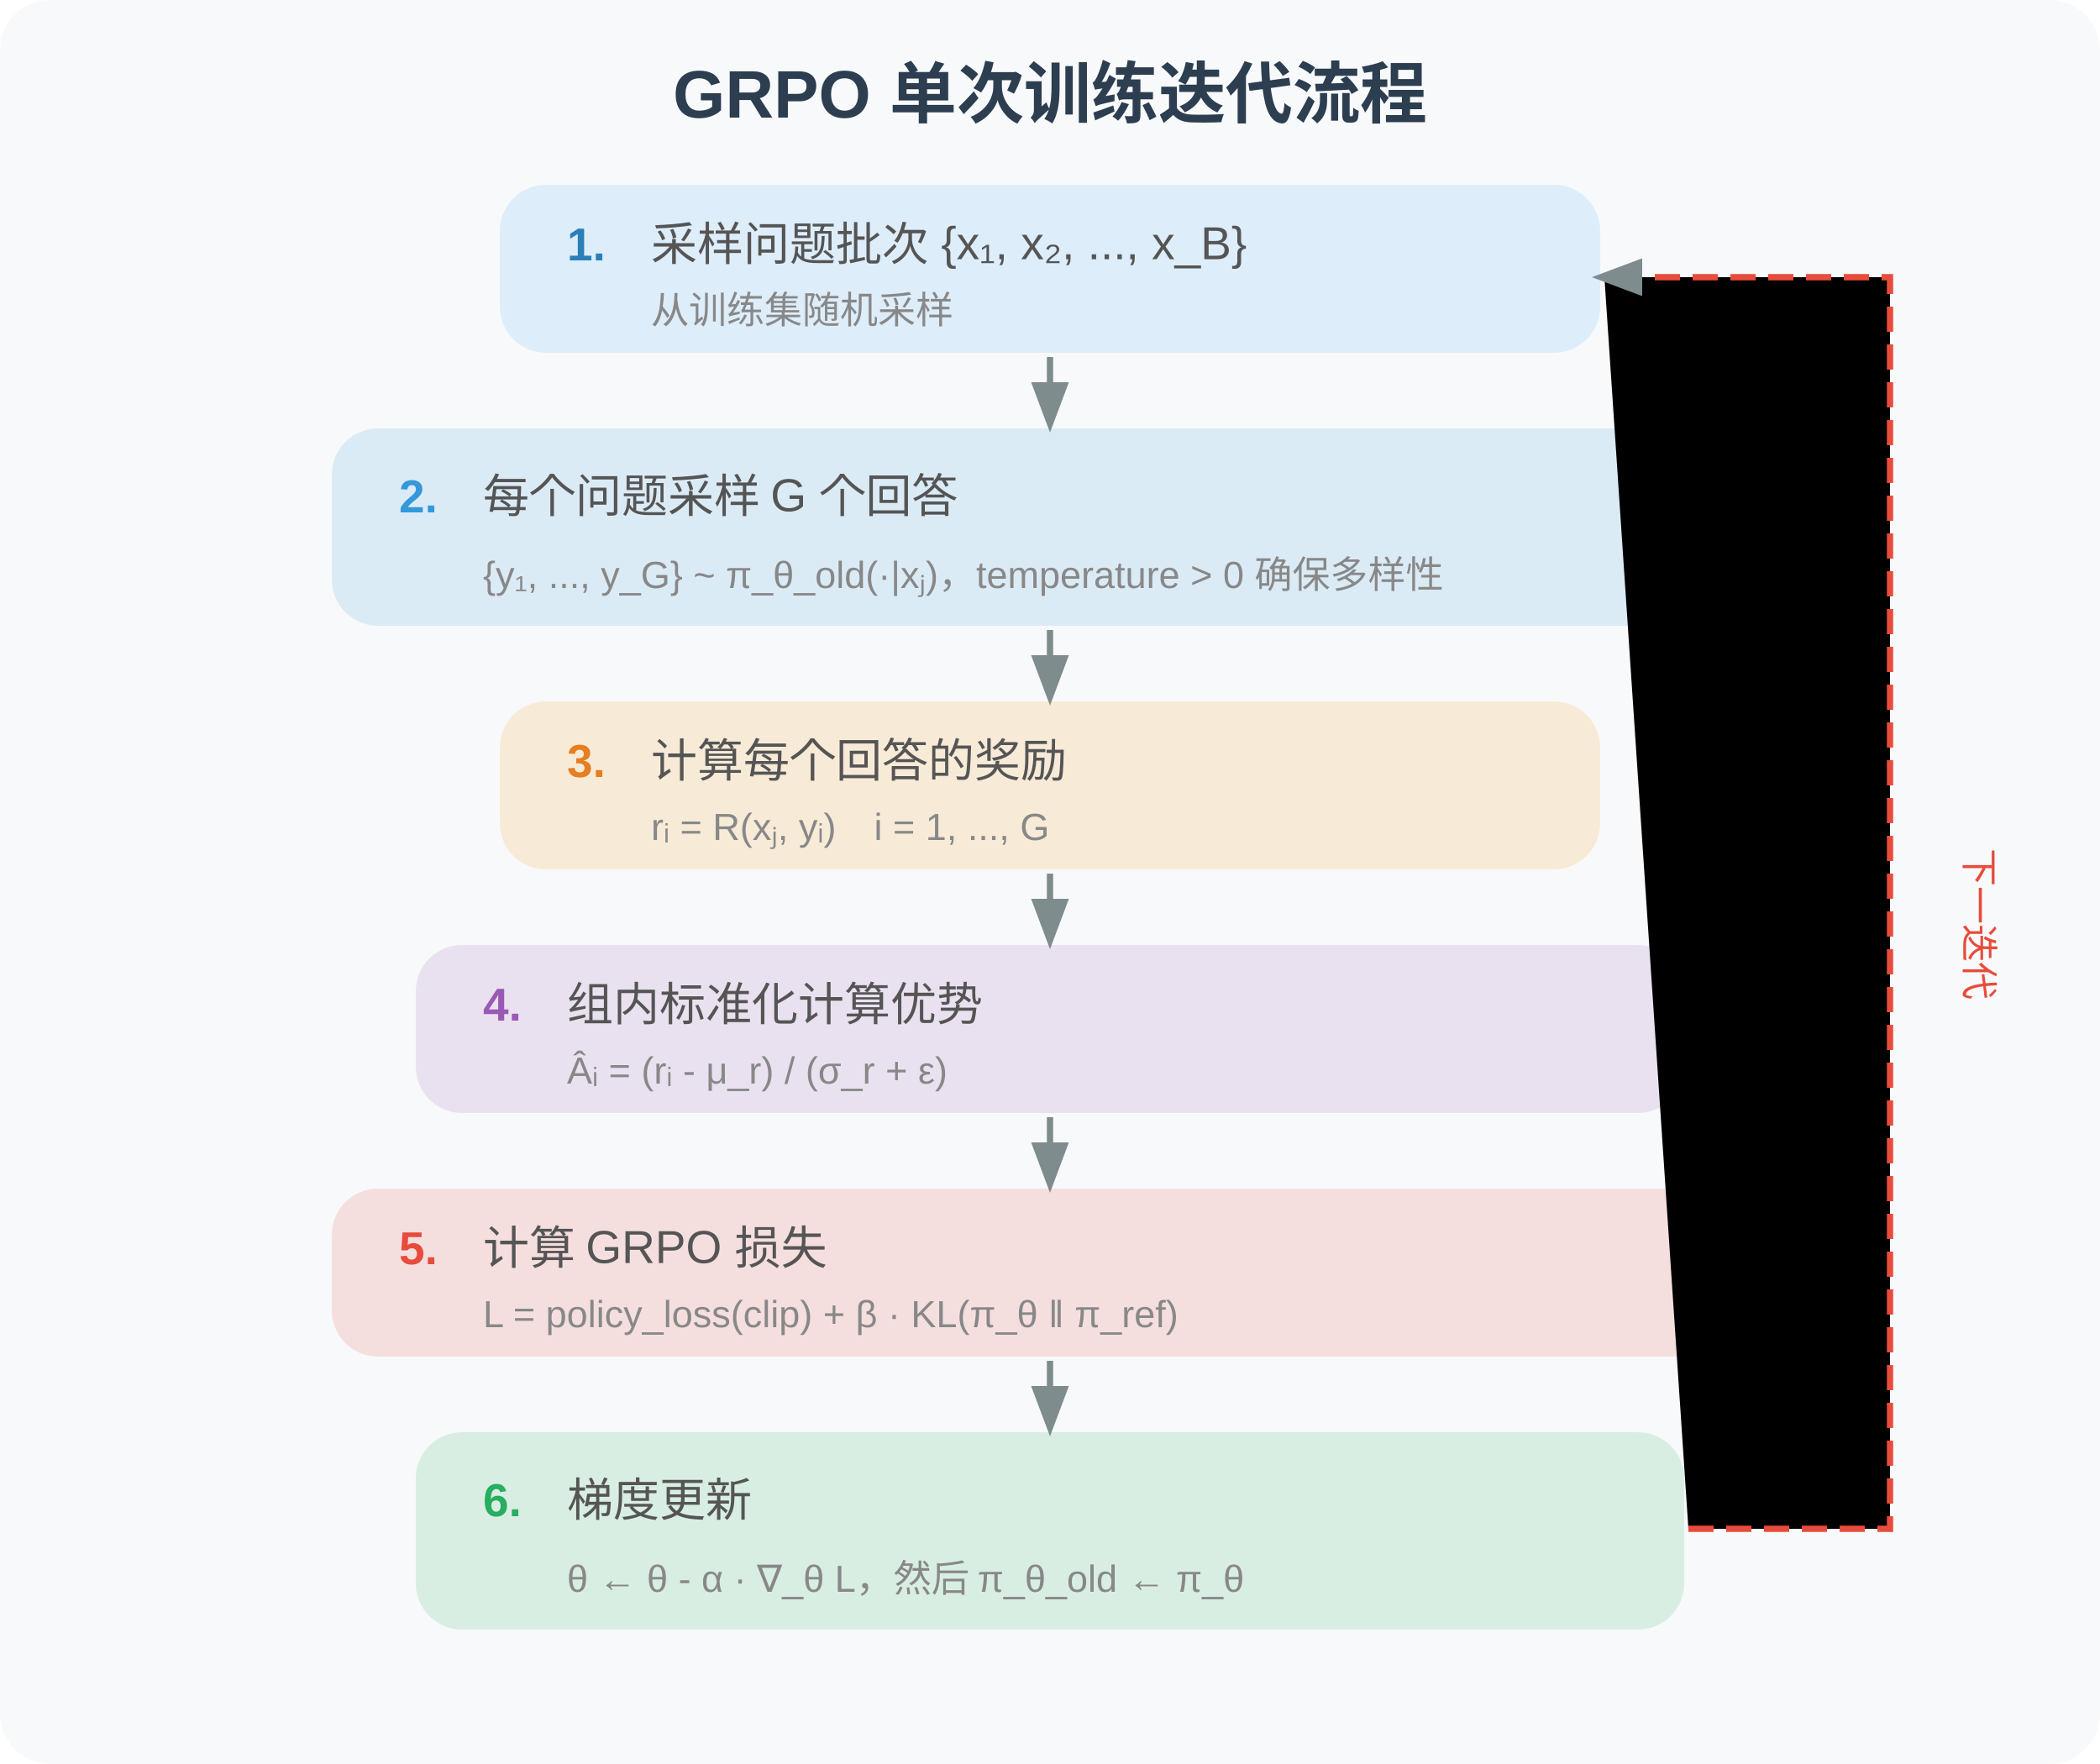
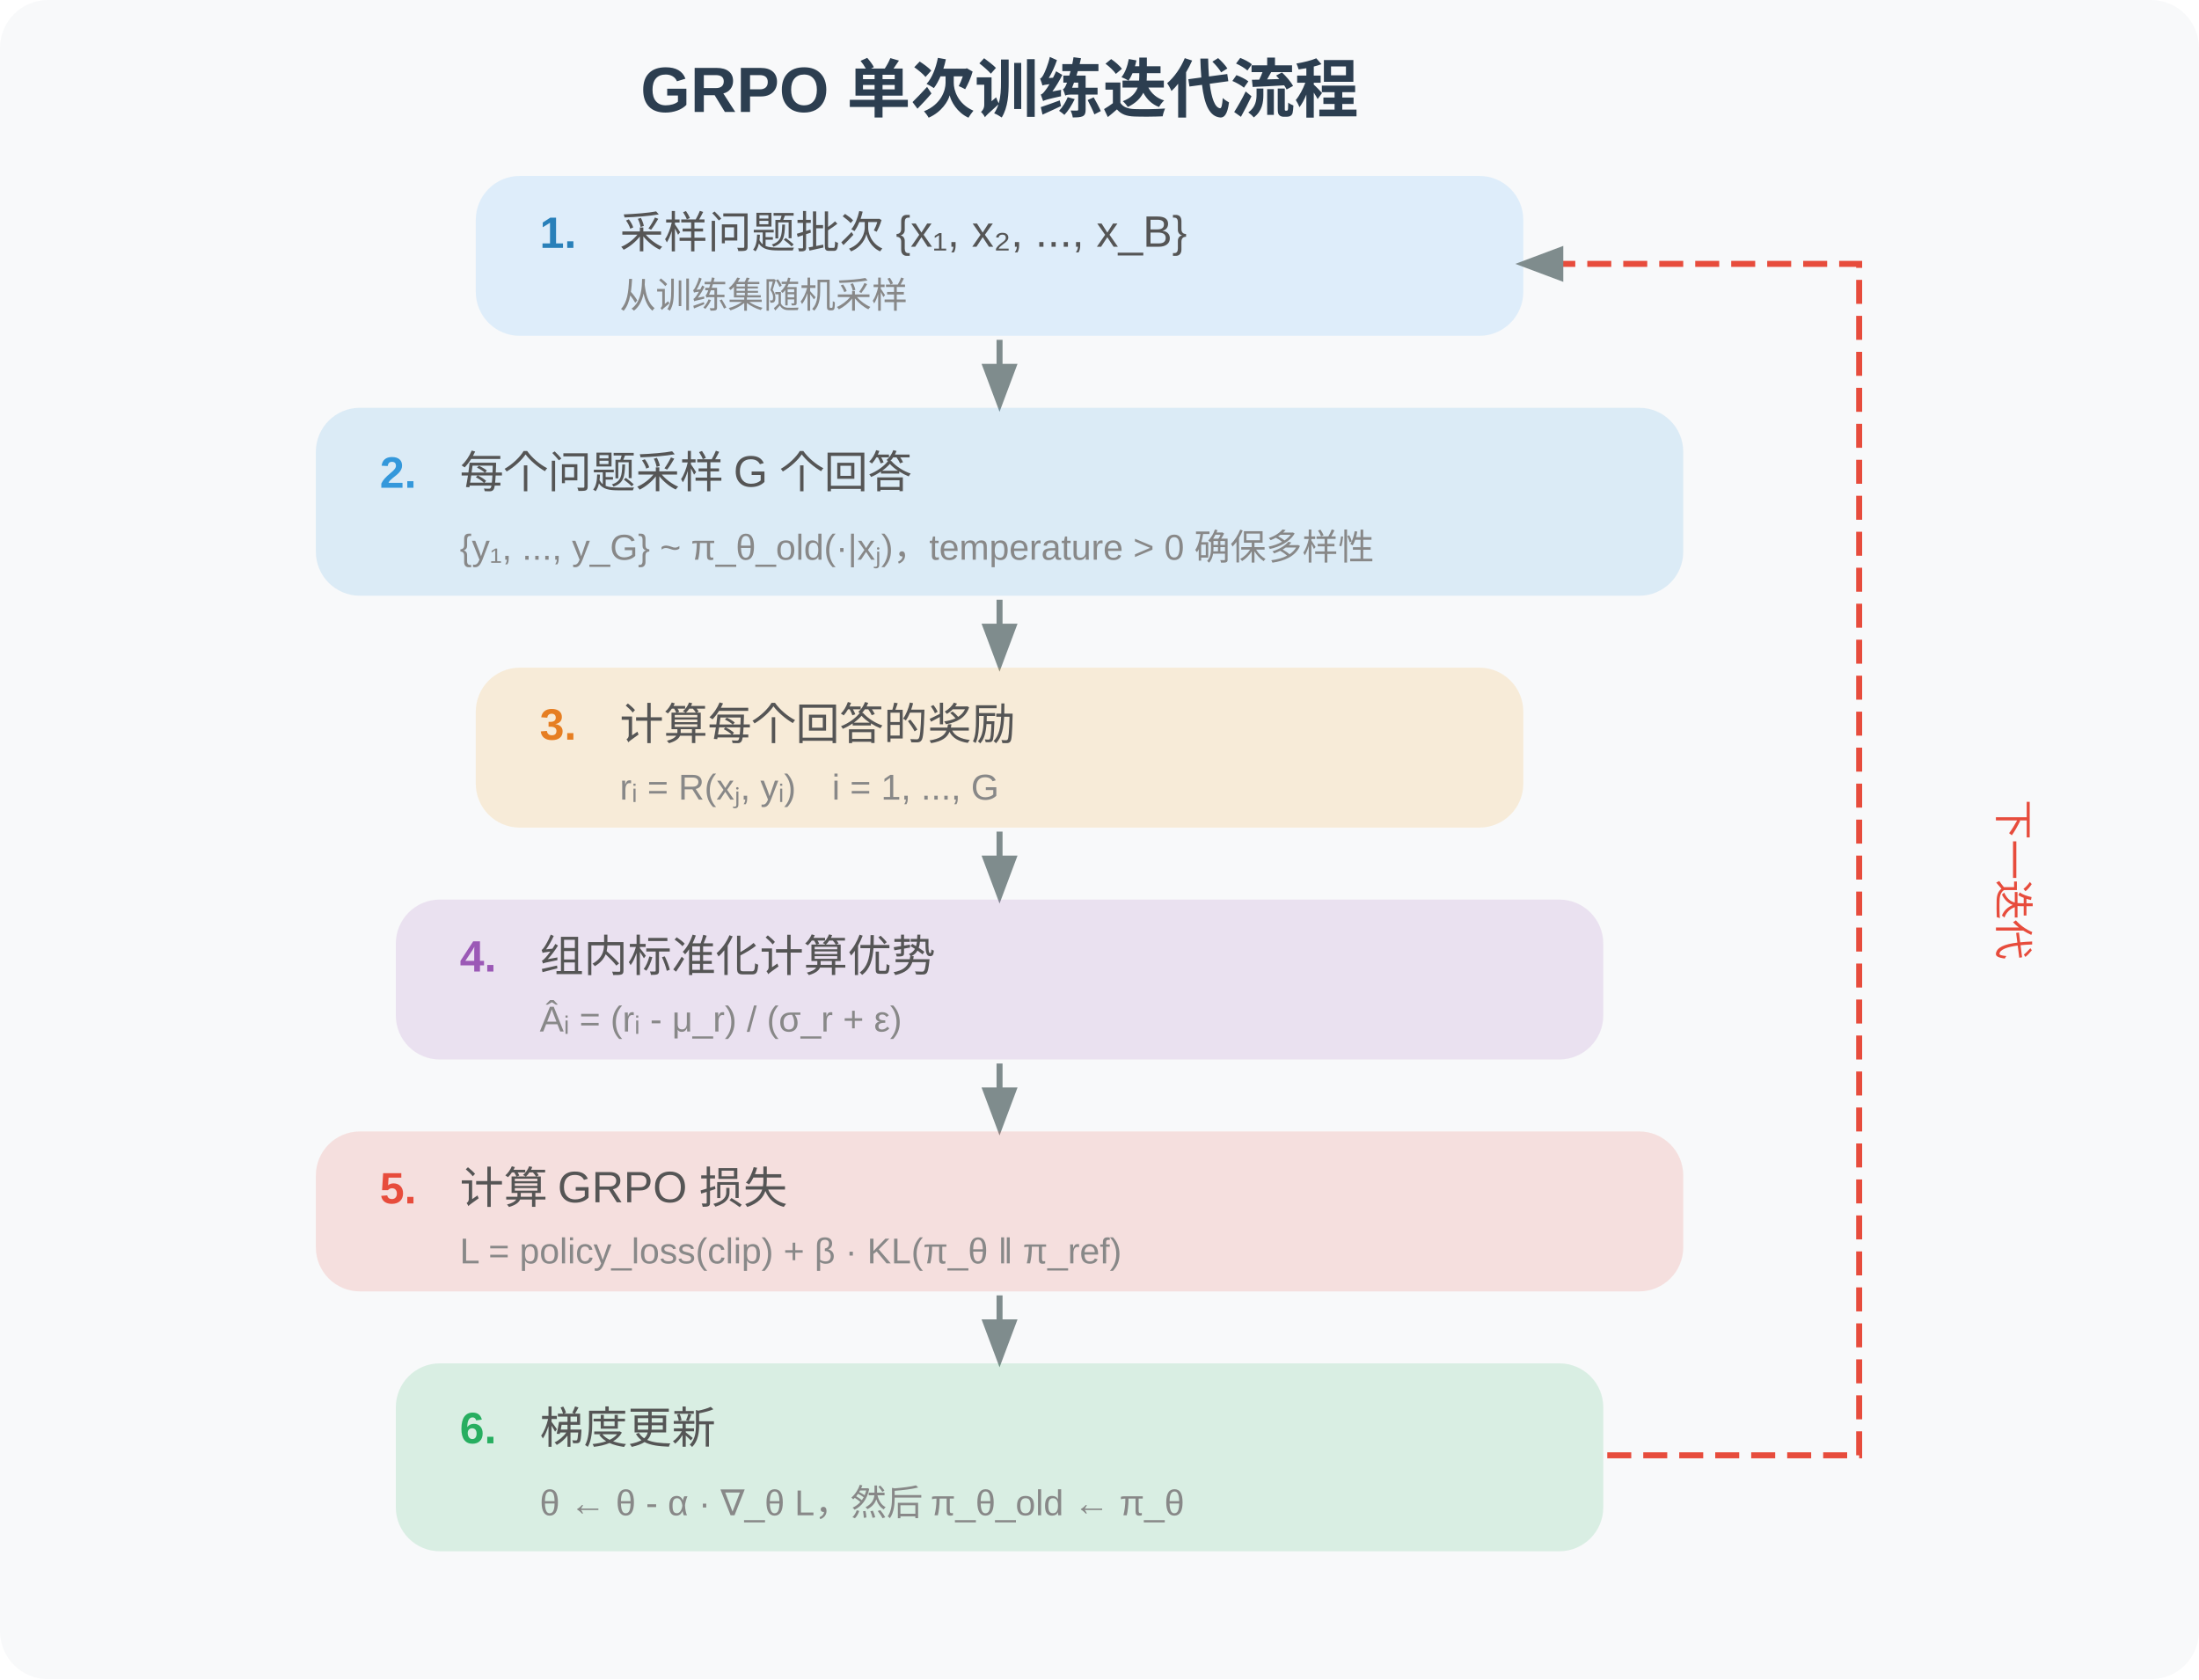
- <svg xmlns="http://www.w3.org/2000/svg" viewBox="0 0 500 420" width="500" height="420">
+ <svg xmlns="http://www.w3.org/2000/svg" viewBox="0 0 550 420" width="550" height="420">
  <defs>
    <marker id="arrow" markerWidth="8" markerHeight="8" refX="6" refY="3" orient="auto">
      <path d="M0,0 L0,6 L8,3 z" fill="#7f8c8d" />
    </marker>
  </defs>
-   <rect width="500" height="420" fill="#f8f9fa" rx="12" />
+   <rect width="550" height="420" fill="#f8f9fa" rx="12" />
  <text x="250" y="28" text-anchor="middle" font-family="Arial, sans-serif" font-size="16" font-weight="bold" fill="#2c3e50">GRPO 单次训练迭代流程</text>
  <rect x="120" y="45" width="260" height="38" rx="10" fill="#4dabf7" opacity="0.15" stroke="#4dabf7" stroke-width="2" />
  <text x="135" y="62" font-family="Arial, sans-serif" font-size="11" font-weight="bold" fill="#2980b9">1.</text>
  <text x="155" y="62" font-family="Arial, sans-serif" font-size="11" fill="#555">采样问题批次 {x₁, x₂, ..., x_B}</text>
  <text x="155" y="77" font-family="Arial, sans-serif" font-size="9" fill="#888">从训练集随机采样</text>
  <path d="M 250 85 L 250 100" stroke="#7f8c8d" stroke-width="1.5" marker-end="url(#arrow)" />
  <rect x="80" y="103" width="340" height="45" rx="10" fill="#3498db" opacity="0.15" stroke="#3498db" stroke-width="2" />
  <text x="95" y="122" font-family="Arial, sans-serif" font-size="11" font-weight="bold" fill="#3498db">2.</text>
  <text x="115" y="122" font-family="Arial, sans-serif" font-size="11" fill="#555">每个问题采样 G 个回答</text>
  <text x="115" y="140" font-family="Arial, sans-serif" font-size="9" fill="#888">{y₁, ..., y_G} ~ π_θ_old(·|xⱼ)，temperature &gt; 0 确保多样性</text>
  <path d="M 250 150 L 250 165" stroke="#7f8c8d" stroke-width="1.5" marker-end="url(#arrow)" />
  <rect x="120" y="168" width="260" height="38" rx="10" fill="#f39c12" opacity="0.15" stroke="#f39c12" stroke-width="2" />
  <text x="135" y="185" font-family="Arial, sans-serif" font-size="11" font-weight="bold" fill="#e67e22">3.</text>
  <text x="155" y="185" font-family="Arial, sans-serif" font-size="11" fill="#555">计算每个回答的奖励</text>
  <text x="155" y="200" font-family="Arial, sans-serif" font-size="9" fill="#888">rᵢ = R(xⱼ, yᵢ)　i = 1, ..., G</text>
  <path d="M 250 208 L 250 223" stroke="#7f8c8d" stroke-width="1.5" marker-end="url(#arrow)" />
  <rect x="100" y="226" width="300" height="38" rx="10" fill="#9b59b6" opacity="0.15" stroke="#9b59b6" stroke-width="2" />
  <text x="115" y="243" font-family="Arial, sans-serif" font-size="11" font-weight="bold" fill="#9b59b6">4.</text>
  <text x="135" y="243" font-family="Arial, sans-serif" font-size="11" fill="#555">组内标准化计算优势</text>
  <text x="135" y="258" font-family="Arial, sans-serif" font-size="9" fill="#888">Âᵢ = (rᵢ - μ_r) / (σ_r + ε)</text>
  <path d="M 250 266 L 250 281" stroke="#7f8c8d" stroke-width="1.5" marker-end="url(#arrow)" />
  <rect x="80" y="284" width="340" height="38" rx="10" fill="#e74c3c" opacity="0.15" stroke="#e74c3c" stroke-width="2" />
  <text x="95" y="301" font-family="Arial, sans-serif" font-size="11" font-weight="bold" fill="#e74c3c">5.</text>
  <text x="115" y="301" font-family="Arial, sans-serif" font-size="11" fill="#555">计算 GRPO 损失</text>
  <text x="115" y="316" font-family="Arial, sans-serif" font-size="9" fill="#888">L = policy_loss(clip) + β · KL(π_θ ‖ π_ref)</text>
  <path d="M 250 324 L 250 339" stroke="#7f8c8d" stroke-width="1.5" marker-end="url(#arrow)" />
  <rect x="100" y="342" width="300" height="45" rx="10" fill="#27ae60" opacity="0.15" stroke="#27ae60" stroke-width="2" />
  <text x="115" y="361" font-family="Arial, sans-serif" font-size="11" font-weight="bold" fill="#27ae60">6.</text>
  <text x="135" y="361" font-family="Arial, sans-serif" font-size="11" fill="#555">梯度更新</text>
  <text x="135" y="379" font-family="Arial, sans-serif" font-size="9" fill="#888">θ ← θ - α · ∇_θ L，然后 π_θ_old ← π_θ</text>
-   <path d="M 402 364 L 450 364 L 450 66 L 382 66" stroke="#e74c3c" stroke-width="1.5" stroke-dasharray="6,3" marker-end="url(#arrow)" />
-   <text x="468" y="220" text-anchor="middle" font-family="Arial, sans-serif" font-size="9" fill="#e74c3c" transform="rotate(90, 468, 220)">下一迭代</text>
+   <path d="M 402 364 L 465 364 L 465 66 L 382 66" stroke="#e74c3c" stroke-width="1.5" stroke-dasharray="6,3" fill="none" marker-end="url(#arrow)" />
+   <text x="500" y="220" text-anchor="middle" font-family="Arial, sans-serif" font-size="10" fill="#e74c3c" transform="rotate(90, 500, 220)">下一迭代</text>
</svg>
